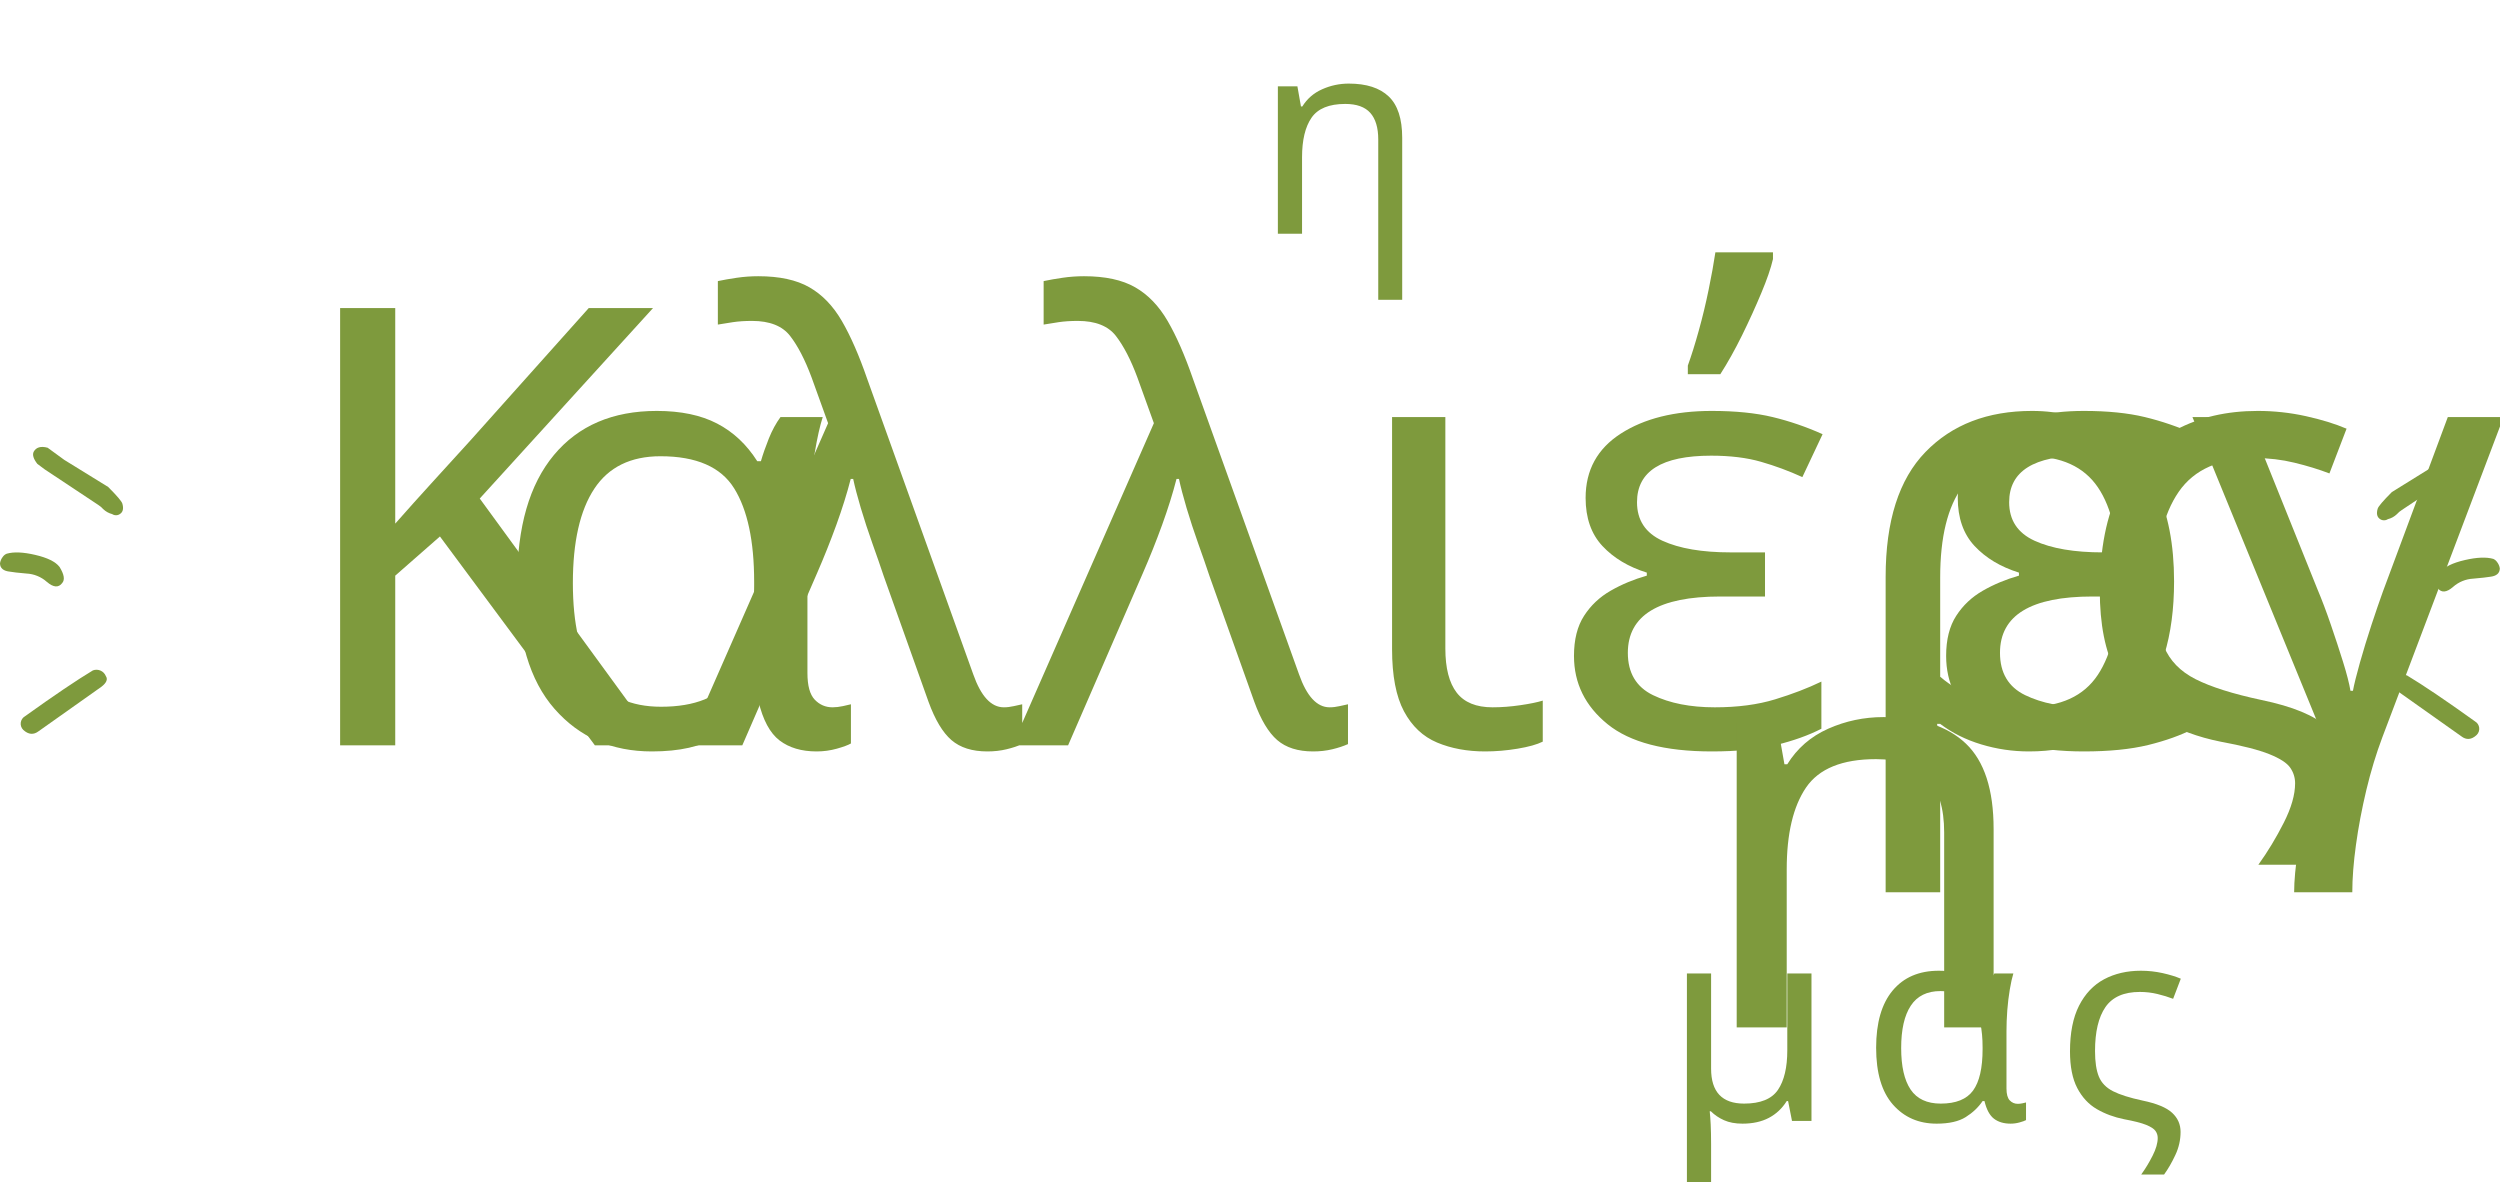
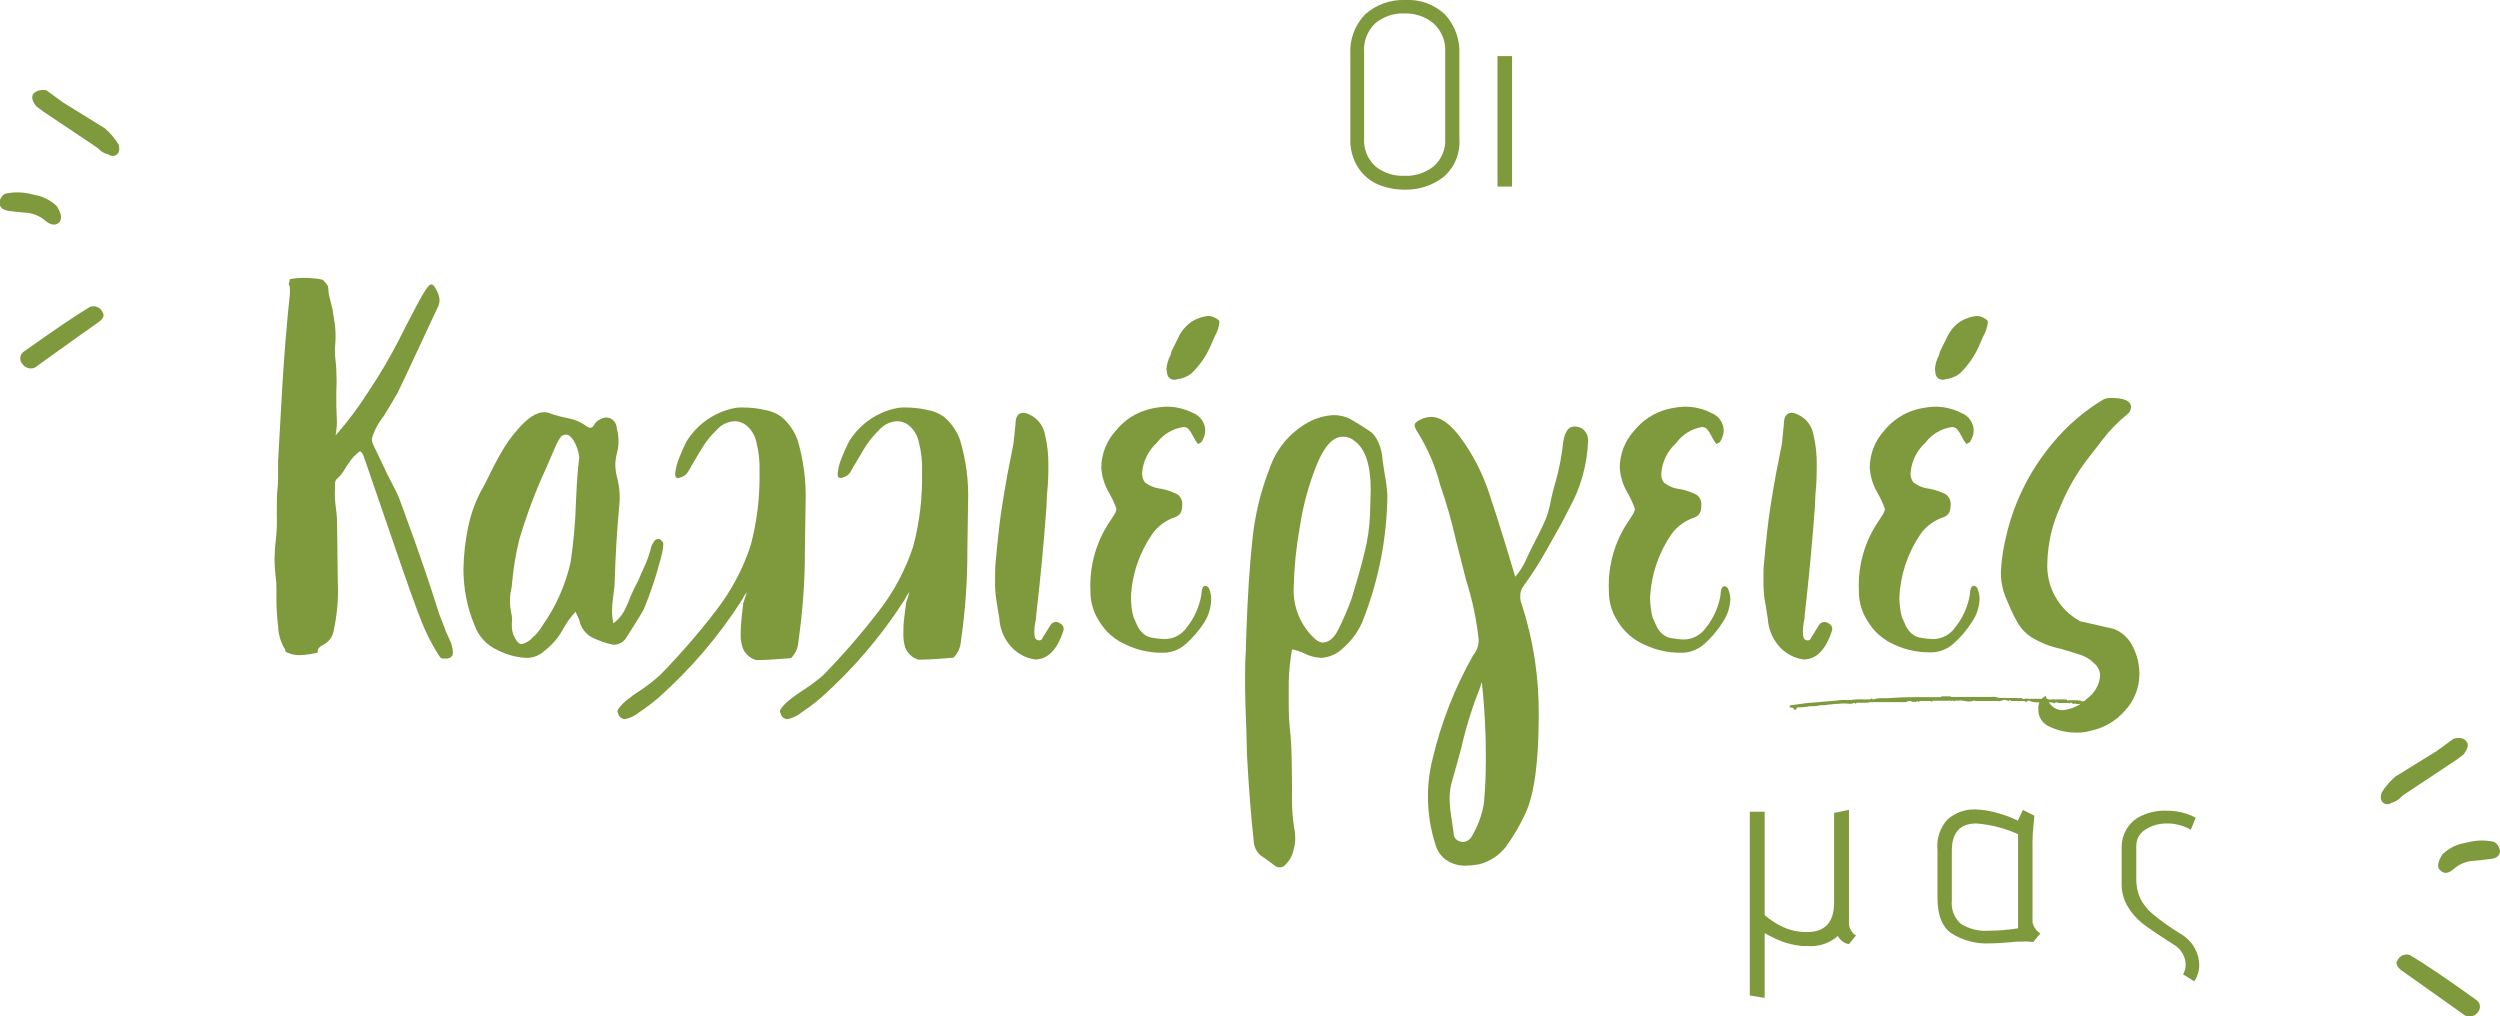
- <svg xmlns="http://www.w3.org/2000/svg" viewBox="0 0 681.77 322.1">
-   <g style="isolation:isolate">
-     <text transform="translate(76.55 203.25)" style="isolation:isolate;font-size:167px;fill:#7e9a3d;font-family:NF-Takhie-Free-Regular, NF-Takhie-Free;letter-spacing:-0.032em">Κ<tspan x="55.3" y="0" style="letter-spacing:-0.043em">α</tspan>
-       <tspan x="111.7" y="0" style="letter-spacing:-0.01em">λλιέργει</tspan>
-       <tspan x="446.99" y="0">ε</tspan>
-       <tspan x="486.89" y="0" style="letter-spacing:-0.01em">ς</tspan>
-     </text>
-   </g>
-   <g style="isolation:isolate">
-     <text transform="translate(460.44 280.18)" style="isolation:isolate;font-size:155px;fill:#7e9a3d;font-family:AlwaysAndForeverDingbats-Regular, Always And Forever Dingbats">n</text>
-   </g>
-   <g style="isolation:isolate">
-     <text transform="translate(453.66 305.68)" style="isolation:isolate;font-size:75px;fill:#7e9a3d;font-family:AdventPro-Regular, Advent Pro;letter-spacing:0.2em">μ<tspan x="53.85" y="0" style="letter-spacing:0.199em">α</tspan>
-       <tspan x="106.72" y="0">ς</tspan>
-     </text>
-   </g>
-   <g style="isolation:isolate">
-     <text transform="translate(342.11 63.75)" style="isolation:isolate;font-size:75px;fill:#7e9a3d;font-family:AdventPro-Regular, Advent Pro;letter-spacing:0.2em">η</text>
-   </g>
+ <svg xmlns="http://www.w3.org/2000/svg" viewBox="0 0 249.1 101.21">
  <g style="isolation:isolate">
    <g style="isolation:isolate">
-       <path d="M12.76,158.67a9,9,0,0,0-5.53-2.26c-2.29-.2-3.79-.37-4.51-.51C1,155.73,0,155,0,153.6a3.79,3.79,0,0,1,.78-1.77A2.35,2.35,0,0,1,1.83,151q2.85-.83,7.8.33c3.31.77,5.5,1.85,6.59,3.25q1.91,3.06.75,4.41Q15.47,161,12.76,158.67ZM6.35,199.05a2.35,2.35,0,0,1,.48-3.73q11.93-8.55,18.51-12.5a2.76,2.76,0,0,1,3.53,1.56c.58.86.18,1.83-1.22,2.91q-2.58,1.78-17.09,12.1Q8.46,201,6.35,199.05Zm21.8-60.21a6.38,6.38,0,0,0-1.36-1.15L12.19,128l-2-1.49c-1.09-1.39-1.41-2.5-1-3.32.67-1.22,1.94-1.59,3.8-1.09l4.55,3.32L29.5,132.8q3.6,3.6,3.87,4.55c.36,1.27.19,2.17-.51,2.71a1.89,1.89,0,0,1-2.27.14A5.45,5.45,0,0,1,28.15,138.84Z" style="fill:#7e9a3d" />
+       <path d="M43.75,65.34A19.58,19.58,0,0,1,42,61.93c-.54-1.36-1.49-4-2.85-8l-2.75-8a3.19,3.19,0,0,1-.16-.46,1,1,0,0,0-.36-.52,4.12,4.12,0,0,0-1.12,1.18c-.13.17-.29.42-.49.75a3.12,3.12,0,0,1-.62.76.67.67,0,0,0-.27.59v.46a8.92,8.92,0,0,0,.07,1.77,10.17,10.17,0,0,1,.13,1.37L33.66,58a18.87,18.87,0,0,1-.4,4.79,2,2,0,0,1-1,1.44c-.48.22-.67.48-.59.79a9.2,9.2,0,0,1-1.77.26,3,3,0,0,1-1.44-.33.82.82,0,0,0-.19-.46,4.81,4.81,0,0,1-.56-2.06,25.11,25.11,0,0,1-.17-2.79V58.58a6.29,6.29,0,0,0-.06-1,17.07,17.07,0,0,1-.13-1.84l.06-1.25c.09-.74.14-1.38.17-1.93s0-1,0-1.34c0-1.14,0-2,.07-2.49s.06-1.47.06-2.82q.46-8.65.72-11.74c.18-2.18.33-3.82.46-4.92,0-.52,0-.82-.13-.91l.13-.53a9.11,9.11,0,0,1,1.25-.13,8.3,8.3,0,0,1,1.21.07c.33,0,.6.09.82.13a3.61,3.61,0,0,1,.52.65l.07.79.39,1.57c0,.18.11.62.2,1.32a9.36,9.36,0,0,1,.06,2,6.83,6.83,0,0,0,0,1.48c.06.54.1.93.1,1.14q.06,1.24,0,2.13c0,.59,0,1.09,0,1.48l.06,1.57c0,.13,0,.59-.13,1.38a35.65,35.65,0,0,0,3.31-4.43,50.89,50.89,0,0,0,2.92-4.94c.57-1.14,1.2-2.36,1.9-3.68s1.16-2,1.38-2,.36.19.55.59a2.27,2.27,0,0,1,.3,1,1.64,1.64,0,0,1-.2.72l-3.15,6.75-.85,1.77c-.22.4-.68,1.16-1.37,2.3a6.52,6.52,0,0,0-1.18,2.23,1.61,1.61,0,0,0,.19.72L38,46c.31.7.68,1.46,1.12,2.29a11.58,11.58,0,0,1,.82,1.8c.24.68.4,1.13.49,1.35q2,5.45,3.34,9.77l.59,1.5c0,.13.19.46.43,1A3.29,3.29,0,0,1,45.13,65c0,.52-.39.72-1.18.59Z" style="fill:#7e9a3d" />
+       <path d="M49.59,64.78a4.29,4.29,0,0,1-2.3-2.46,14.48,14.48,0,0,1-1.11-5.7,22.31,22.31,0,0,1,.46-4.07,13.7,13.7,0,0,1,1.64-4.26C49,46.85,49.53,45.76,50,45a12.63,12.63,0,0,1,1.54-2.16c1-1.18,1.9-1.77,2.69-1.77a1.74,1.74,0,0,1,.78.2,16.55,16.55,0,0,0,1.67.42,4.23,4.23,0,0,1,1.74.76c.35.26.61.22.79-.13a1.26,1.26,0,0,1,.52-.5,1.38,1.38,0,0,1,.66-.22,1,1,0,0,1,.69.26,1.14,1.14,0,0,1,.36.65c0,.18.08.4.13.66a6.66,6.66,0,0,1,.06,1,4.82,4.82,0,0,1-.16,1,4.91,4.91,0,0,0-.16,1.08,5.26,5.26,0,0,0,.19,1.38,7.88,7.88,0,0,1,.2,2.82q-.33,3.4-.46,7.73c0,.35-.1.82-.16,1.41a12.4,12.4,0,0,0-.1,1.41,7.32,7.32,0,0,0,.13,1.11,3.89,3.89,0,0,0,.95-1,10.05,10.05,0,0,0,.75-1.64c.27-.61.48-1.07.66-1.38s.3-.7.65-1.44a11,11,0,0,0,.79-2.23,2.1,2.1,0,0,1,.39-.62.64.64,0,0,1,.4-.1c.26.17.39.33.39.46a4.3,4.3,0,0,1-.13,1c-.09.37-.15.63-.2.76a36.41,36.41,0,0,1-1.64,4.85c-.35.61-.7,1.16-1,1.64l-.79,1.24a1.45,1.45,0,0,1-1.25.59,9,9,0,0,1-2.19-.78,2.51,2.51,0,0,1-1.15-1.58c0-.13-.1-.27-.16-.42l-.23-.5a7.63,7.63,0,0,0-1.18,1.61,7.69,7.69,0,0,1-.86,1.28,8.56,8.56,0,0,1-1.41,1.28,2.54,2.54,0,0,1-1.47.42A6.91,6.91,0,0,1,49.59,64.78Zm3.47-1.25a4.67,4.67,0,0,0,1-1.21A17.73,17.73,0,0,0,56.86,56a52.45,52.45,0,0,0,.53-6c.08-2,.19-3.43.33-4.4a4.15,4.15,0,0,0-.56-1.7c-.29-.44-.56-.63-.82-.59a.66.66,0,0,0-.56.36c-.15.24-.25.41-.29.49l-1.05,2.43a52.86,52.86,0,0,0-2.69,7.14A28.27,28.27,0,0,0,51,58.32c0,.18-.08.43-.13.76a7.22,7.22,0,0,0-.06.88,5.66,5.66,0,0,0,.13,1.12,2.7,2.7,0,0,1,.06,1v.26a2.46,2.46,0,0,0,.33,1.28c.22.37.44.56.66.56A2.05,2.05,0,0,0,53.06,63.53Z" style="fill:#7e9a3d" />
+       <path d="M61.65,71.24l-.13-.33c0-.22.25-.54.75-1a16,16,0,0,1,1.67-1.21,17.86,17.86,0,0,0,1.84-1.45,70.76,70.76,0,0,0,5.57-6.42,21.66,21.66,0,0,0,3.44-6.46A26.57,26.57,0,0,0,75.68,47a10.25,10.25,0,0,0-.33-3,3,3,0,0,0-.85-1.5,1.94,1.94,0,0,0-1.31-.53,2.48,2.48,0,0,0-1.77.86,8.82,8.82,0,0,0-1.58,2c-.48.81-.81,1.37-1,1.68,0,.08-.14.26-.3.52a1.09,1.09,0,0,1-.68.52c-.4.18-.59.07-.59-.32a5.3,5.3,0,0,1,.42-1.64A15.37,15.37,0,0,1,68.4,44a7.25,7.25,0,0,1,4.79-3.34,3.65,3.65,0,0,1,.85-.06,10.05,10.05,0,0,1,2.1.23,4.15,4.15,0,0,1,1.7.68,5.43,5.43,0,0,1,1.64,2.36,19.62,19.62,0,0,1,.79,6.23l-.07,4.66a62.14,62.14,0,0,1-.65,9.17,2.47,2.47,0,0,1-.73,1.64c-1.44.13-2.6.2-3.47.2A2,2,0,0,1,74,64.55a4,4,0,0,1-.2-1.38,16.06,16.06,0,0,1,.1-1.7c.07-.66.12-1.12.16-1.38L74.43,59a3.09,3.09,0,0,0-.46.72,46.92,46.92,0,0,1-8.39,9.83,22.25,22.25,0,0,1-1.87,1.41,3.26,3.26,0,0,1-1.41.69A.68.68,0,0,1,61.65,71.24Z" style="fill:#7e9a3d" />
+       <path d="M77.84,71.24l-.13-.33c0-.22.25-.54.75-1a17.09,17.09,0,0,1,1.67-1.21A16.76,16.76,0,0,0,82,67.3a70.76,70.76,0,0,0,5.57-6.42A21.43,21.43,0,0,0,91,54.42,26.57,26.57,0,0,0,91.87,47a10.25,10.25,0,0,0-.33-3,3,3,0,0,0-.85-1.5,1.92,1.92,0,0,0-1.31-.53,2.52,2.52,0,0,0-1.77.86,9.11,9.11,0,0,0-1.58,2c-.48.81-.8,1.37-1,1.68l-.29.52a1.13,1.13,0,0,1-.69.52c-.39.18-.59.07-.59-.32a5.3,5.3,0,0,1,.42-1.64A15.37,15.37,0,0,1,84.59,44a7.25,7.25,0,0,1,4.79-3.34,3.65,3.65,0,0,1,.85-.06,10,10,0,0,1,2.1.23,4.15,4.15,0,0,1,1.7.68,5.43,5.43,0,0,1,1.64,2.36,19.33,19.33,0,0,1,.79,6.23l-.07,4.66a62.14,62.14,0,0,1-.65,9.17A2.51,2.51,0,0,1,95,65.53c-1.45.13-2.6.2-3.48.2a2,2,0,0,1-1.31-1.18,4,4,0,0,1-.2-1.38c0-.48,0-1.05.1-1.7s.12-1.12.17-1.38L90.62,59a3.09,3.09,0,0,0-.46.72,46.92,46.92,0,0,1-8.39,9.83,22,22,0,0,1-1.86,1.41,3.37,3.37,0,0,1-1.41.69A.68.68,0,0,1,77.84,71.24Z" style="fill:#7e9a3d" />
+       <path d="M100.82,64.52a4.6,4.6,0,0,1-1.22-2.59c0-.26-.08-.57-.13-.92s-.11-.74-.19-1.18a11.2,11.2,0,0,1-.13-2c0-.7,0-1.32.06-1.87s.09-1,.13-1.41l.2-1.84q.19-1.83.85-5.5l.59-3,.2-1.9c0-.79.26-1.18.78-1.18a1.56,1.56,0,0,1,.66.2,2.7,2.7,0,0,1,1.47,1.83,12.62,12.62,0,0,1,.37,3.28c0,.66,0,1.6-.14,2.82l-.06,1.38c-.26,3.54-.59,7-1,10.55a4,4,0,0,1-.1.82,3.71,3.71,0,0,0-.1.88,2.57,2.57,0,0,0,.06.63.46.46,0,0,0,.4.29.36.36,0,0,0,.36-.23,1,1,0,0,1,.16-.29l.66-1.05a.64.64,0,0,1,.92-.13.6.6,0,0,1,.32.78q-.92,2.82-2.82,2.82A4,4,0,0,1,100.82,64.52Z" style="fill:#7e9a3d" />
+       <path d="M112.22,64.25a5.8,5.8,0,0,1-2.72-2.39,5.38,5.38,0,0,1-.85-3,11.41,11.41,0,0,1,2-7l.36-.56a1.16,1.16,0,0,0,.23-.62,11.09,11.09,0,0,0-.75-1.61,5.74,5.74,0,0,1-.76-2.46,5.55,5.55,0,0,1,1.45-3.7,6.25,6.25,0,0,1,3.28-2.13,8.46,8.46,0,0,1,1.77-.26,5.74,5.74,0,0,1,2.62.62,1.9,1.9,0,0,1,1.24,1.74,2.15,2.15,0,0,1-.39,1.18l-.33.19a4.36,4.36,0,0,1-.49-.78,3.21,3.21,0,0,0-.43-.69.65.65,0,0,0-.52-.23,4,4,0,0,0-2.66,1.57,4.51,4.51,0,0,0-1.47,3,1.48,1.48,0,0,0,.26.92,3.16,3.16,0,0,0,1.64.66,6.22,6.22,0,0,1,1.61.55,1.18,1.18,0,0,1,.49,1.08c0,.66-.22,1-.66,1.18a4.59,4.59,0,0,0-2.32,1.68,12.3,12.3,0,0,0-1.48,2.91,11.92,11.92,0,0,0-.65,3.41q0,.39.06,1a5.65,5.65,0,0,0,.2,1l.32.72a2.45,2.45,0,0,0,.66.92,1.78,1.78,0,0,0,.92.4,9,9,0,0,0,1.11.13,2.72,2.72,0,0,0,2.3-1.18,7.1,7.1,0,0,0,1.44-3.21,1.89,1.89,0,0,1,.1-.63c.06-.19.16-.29.29-.29a.46.46,0,0,1,.4.32,2.69,2.69,0,0,1,.19,1A4.38,4.38,0,0,1,120,62a9.93,9.93,0,0,1-1.87,2.19,3.41,3.41,0,0,1-2.43.85A8.26,8.26,0,0,1,112.22,64.25Zm4-27.37a3.32,3.32,0,0,1,.39-1.44l.13-.46.65-1.31A3.92,3.92,0,0,1,118.81,32a4,4,0,0,1,1.57-.52,1.55,1.55,0,0,1,.92.33.3.3,0,0,1,.2.33,3.46,3.46,0,0,1-.46,1.37c-.09.22-.24.57-.46,1.05a9.1,9.1,0,0,1-.75,1.34,9.3,9.3,0,0,1-1.08,1.28l-.27.2a3.56,3.56,0,0,1-.88.36c-.15,0-.32.06-.49.1C116.54,37.87,116.26,37.54,116.26,36.88Z" style="fill:#7e9a3d" />
+       <path d="M125.56,85.2a2.1,2.1,0,0,1-.65-1.51q-.39-3.54-.66-8.45l-.06-2.36c-.09-2.1-.13-3.68-.13-4.72,0-1.32,0-2.3.06-3l.07-2.23c.13-3.54.32-6.57.59-9.08a27.15,27.15,0,0,1,1.7-7.12,8.34,8.34,0,0,1,3.87-4.65,5.84,5.84,0,0,1,2.56-.72,3.62,3.62,0,0,1,1.63.39c.75.44,1.42.85,2,1.25s1.15,1.46,1.24,3l.2,1.31a13.77,13.77,0,0,1,.26,2.16,35.07,35.07,0,0,1-2.56,12.65,7.42,7.42,0,0,1-1.83,2.43,3.43,3.43,0,0,1-2.16,1,4,4,0,0,1-1.61-.39,5.26,5.26,0,0,0-1.34-.46,22,22,0,0,0-.33,3.27v2.17a25.19,25.19,0,0,0,.19,3.21c.09,1,.14,3.15.14,6.42a16.5,16.5,0,0,0,.19,2.56,7.61,7.61,0,0,1,.13,1.18,4.42,4.42,0,0,1-.19,1.25,2.68,2.68,0,0,1-.76,1.37.76.76,0,0,1-1.08.13C126.15,85.61,125.65,85.24,125.56,85.2Zm7.8-22.49a30.55,30.55,0,0,0,1.32-3.08c.52-1.7.95-3.21,1.27-4.52a18.35,18.35,0,0,0,.56-3.93l.07-2.36q0-3.68-1.58-4.86a1.76,1.76,0,0,0-1.18-.45c-1,0-1.82.9-2.59,2.72a27.87,27.87,0,0,0-1.73,6.36,37.53,37.53,0,0,0-.59,5.86,6.51,6.51,0,0,0,2.16,5.25,1.41,1.41,0,0,0,.72.33C132.4,64,132.93,63.59,133.36,62.71Z" style="fill:#7e9a3d" />
+       <path d="M144.15,85.72a2.7,2.7,0,0,1-1.08-1.44,15.48,15.48,0,0,1-.79-4.85,14.93,14.93,0,0,1,.46-3.8,38.88,38.88,0,0,1,4.06-10.36,2.28,2.28,0,0,0,.53-1.57,29.66,29.66,0,0,0-1.25-5.9l-1-3.94a48.78,48.78,0,0,0-1.57-5.5,18.83,18.83,0,0,0-2.23-5.25,1.81,1.81,0,0,1-.33-.72c0-.22.2-.41.59-.59a2.68,2.68,0,0,1,1.05-.26c1,0,2,.75,3.08,2.26a19.83,19.83,0,0,1,2.62,5.08c1.14,3.41,2,6.27,2.69,8.59a6.81,6.81,0,0,0,1.05-1.64c.3-.66.54-1.16.72-1.51.35-.65.69-1.33,1-2a8.86,8.86,0,0,0,.69-2,22.3,22.3,0,0,1,.59-2.43,24,24,0,0,0,.66-3.27,6,6,0,0,1,.1-.73,2.33,2.33,0,0,1,.36-1,.81.81,0,0,1,.72-.39,1.31,1.31,0,0,1,1,.39,1.49,1.49,0,0,1,.37,1,15,15,0,0,1-1.91,6.82l-.78,1.51c-.18.3-.64,1.12-1.38,2.45a35.18,35.18,0,0,1-2.36,3.71,1.57,1.57,0,0,0-.33,1,1.9,1.9,0,0,0,.13.78,34.73,34.73,0,0,1,1.71,11.08q0,6.95-1.31,9.77a19.35,19.35,0,0,1-2,3.41,4.91,4.91,0,0,1-2.63,1.7,7.65,7.65,0,0,1-1.24.13A3.27,3.27,0,0,1,144.15,85.72Zm2.52-2.42a9.46,9.46,0,0,0,1.18-3.21c.13-1.31.2-2.82.2-4.53a67,67,0,0,0-.4-7.6c-.17.52-.33,1-.49,1.37s-.27.75-.36,1a36.73,36.73,0,0,0-1.18,4.13c-.13.48-.27,1-.42,1.54s-.32,1.13-.49,1.74a6.06,6.06,0,0,0-.27,1.84,12.07,12.07,0,0,0,.17,1.83c.11.7.18,1.23.23,1.58,0,.52.3.83.91.91A1.09,1.09,0,0,0,146.67,83.3Z" style="fill:#7e9a3d" />
+       <path d="M163.88,64.25a5.8,5.8,0,0,1-2.72-2.39,5.38,5.38,0,0,1-.85-3,11.34,11.34,0,0,1,2-7c.09-.13.21-.32.36-.56a1.25,1.25,0,0,0,.23-.62,11.09,11.09,0,0,0-.75-1.61,5.6,5.6,0,0,1-.76-2.46,5.53,5.53,0,0,1,1.44-3.7,6.29,6.29,0,0,1,3.28-2.13,8.64,8.64,0,0,1,1.77-.26,5.71,5.71,0,0,1,2.62.62,1.91,1.91,0,0,1,1.25,1.74,2.15,2.15,0,0,1-.39,1.18l-.33.19a3.86,3.86,0,0,1-.49-.78,3.66,3.66,0,0,0-.43-.69.67.67,0,0,0-.52-.23A4,4,0,0,0,167,44.16a4.51,4.51,0,0,0-1.47,3,1.42,1.42,0,0,0,.26.92,3.12,3.12,0,0,0,1.64.66,6,6,0,0,1,1.6.55,1.16,1.16,0,0,1,.49,1.08c0,.66-.21,1-.65,1.18a4.62,4.62,0,0,0-2.33,1.68,12.21,12.21,0,0,0-2.13,6.32,8.12,8.12,0,0,0,.07,1,6.7,6.7,0,0,0,.19,1q.08.13.33.72a2.35,2.35,0,0,0,.66.92,1.75,1.75,0,0,0,.91.4,9.27,9.27,0,0,0,1.12.13,2.7,2.7,0,0,0,2.29-1.18,7,7,0,0,0,1.45-3.21,2.18,2.18,0,0,1,.09-.63c.07-.19.17-.29.3-.29a.43.43,0,0,1,.39.32,2.69,2.69,0,0,1,.2,1,4.31,4.31,0,0,1-.76,2.27,9.88,9.88,0,0,1-1.86,2.19,3.43,3.43,0,0,1-2.43.85A8.26,8.26,0,0,1,163.88,64.25Z" style="fill:#7e9a3d" />
+       <path d="M177.38,64.52a4.59,4.59,0,0,1-1.21-2.59c0-.26-.09-.57-.13-.92s-.11-.74-.2-1.18a12.21,12.21,0,0,1-.13-2c0-.7,0-1.32.07-1.87s.08-1,.13-1.41l.2-1.84q.19-1.83.85-5.5l.59-3,.19-1.9c0-.79.27-1.18.79-1.18a1.65,1.65,0,0,1,.66.2,2.7,2.7,0,0,1,1.47,1.83,12.66,12.66,0,0,1,.36,3.28c0,.66,0,1.6-.13,2.82l-.06,1.38c-.27,3.54-.59,7-1,10.55a3.4,3.4,0,0,1-.1.82,4.31,4.31,0,0,0-.09.88,2.57,2.57,0,0,0,.06.63.43.43,0,0,0,.39.29.34.34,0,0,0,.36-.23.94.94,0,0,1,.17-.29l.65-1.05a.65.65,0,0,1,.92-.13.6.6,0,0,1,.33.78q-.92,2.82-2.82,2.82A4,4,0,0,1,177.38,64.52Z" style="fill:#7e9a3d" />
+       <path d="M188.79,64.25a5.8,5.8,0,0,1-2.72-2.39,5.38,5.38,0,0,1-.85-3,11.34,11.34,0,0,1,2-7c.09-.13.21-.32.36-.56a1.25,1.25,0,0,0,.23-.62,10.61,10.61,0,0,0-.76-1.61,5.7,5.7,0,0,1-.75-2.46,5.53,5.53,0,0,1,1.44-3.7,6.29,6.29,0,0,1,3.28-2.13,8.64,8.64,0,0,1,1.77-.26,5.71,5.71,0,0,1,2.62.62,1.91,1.91,0,0,1,1.25,1.74,2.15,2.15,0,0,1-.39,1.18l-.33.19a3.86,3.86,0,0,1-.49-.78,3.66,3.66,0,0,0-.43-.69.67.67,0,0,0-.52-.23,4,4,0,0,0-2.66,1.57,4.51,4.51,0,0,0-1.47,3,1.42,1.42,0,0,0,.26.92,3.12,3.12,0,0,0,1.64.66,6.12,6.12,0,0,1,1.6.55,1.16,1.16,0,0,1,.49,1.08c0,.66-.21,1-.65,1.18a4.62,4.62,0,0,0-2.33,1.68,12.21,12.21,0,0,0-2.13,6.32,8.12,8.12,0,0,0,.07,1,5.69,5.69,0,0,0,.19,1q.08.13.33.72a2.35,2.35,0,0,0,.66.92,1.75,1.75,0,0,0,.91.4,9.27,9.27,0,0,0,1.12.13,2.7,2.7,0,0,0,2.29-1.18,7,7,0,0,0,1.45-3.21,2.18,2.18,0,0,1,.09-.63c.07-.19.17-.29.3-.29a.43.43,0,0,1,.39.32,2.69,2.69,0,0,1,.2,1,4.31,4.31,0,0,1-.76,2.27,9.88,9.88,0,0,1-1.86,2.19,3.43,3.43,0,0,1-2.43.85A8.26,8.26,0,0,1,188.79,64.25Zm4-27.37a3.32,3.32,0,0,1,.39-1.44l.14-.46.65-1.31A3.78,3.78,0,0,1,195.38,32a4,4,0,0,1,1.57-.52,1.57,1.57,0,0,1,.92.33.3.3,0,0,1,.2.33,3.63,3.63,0,0,1-.46,1.37c-.09.22-.24.57-.46,1.05a8.31,8.31,0,0,1-.76,1.34,8.07,8.07,0,0,1-1.08,1.28l-.26.2a3.58,3.58,0,0,1-.89.36c-.15,0-.31.06-.49.1C193.1,37.87,192.82,37.54,192.82,36.88Z" style="fill:#7e9a3d" />
+       <path d="M204.1,72.35a1.81,1.81,0,0,1-1-1.64,1.62,1.62,0,0,1,.19-.92,2.2,2.2,0,0,1,.53-.46,2.53,2.53,0,0,0,.62,1,1.5,1.5,0,0,0,1.08.43,3.88,3.88,0,0,0,2.43-1.15,3.15,3.15,0,0,0,1.31-2.26,1.64,1.64,0,0,0-.59-1.25,3.37,3.37,0,0,0-1.28-.82c-.46-.15-1.12-.36-2-.62a9.19,9.19,0,0,1-3-1.18,4.17,4.17,0,0,1-1.28-1.31,13.07,13.07,0,0,1-.79-1.54c-.24-.55-.4-.93-.49-1.15a6.39,6.39,0,0,1-.46-2.49,16.75,16.75,0,0,1,.39-2.95,22.17,22.17,0,0,1,4.86-10,19.57,19.57,0,0,1,5-4.26,1.63,1.63,0,0,1,.72-.13c1.32,0,2,.3,2,.92a.94.94,0,0,1-.39.72,14.74,14.74,0,0,0-2.43,2.49l-1.37,1.77a20.49,20.49,0,0,0-2.89,5A14.09,14.09,0,0,0,204,56a6.27,6.27,0,0,0,3.27,5.9l3.41.78a3.62,3.62,0,0,1,1.87,1.81,6.06,6.06,0,0,1,.62,2.72,5.33,5.33,0,0,1-1.44,3.6,6.12,6.12,0,0,1-3.41,2,4.36,4.36,0,0,1-1.37.19A6.28,6.28,0,0,1,204.1,72.35Z" style="fill:#7e9a3d" />
    </g>
  </g>
  <g style="isolation:isolate">
    <g style="isolation:isolate">
-       <path d="M651.19,141.58a1.92,1.92,0,0,1-2.28-.13c-.69-.54-.87-1.45-.5-2.72.18-.63,1.48-2.14,3.87-4.54l11.89-7.38,4.55-3.32q2.79-.73,3.79,1.09c.46.83.14,1.93-1,3.33l-2,1.49L655,139.08a6.09,6.09,0,0,0-1.36,1.15A5.36,5.36,0,0,1,651.19,141.58Zm20,59.19q-14.51-10.32-17.08-12.1c-1.4-1.08-1.8-2.06-1.22-2.92a2.75,2.75,0,0,1,3.53-1.55q6.57,3.95,18.51,12.51a2.35,2.35,0,0,1,.47,3.73C674,201.75,672.59,201.87,671.19,200.77ZM664.8,160.4q-1.15-1.36.75-4.41c1.09-1.4,3.28-2.48,6.59-3.25s5.9-.87,7.8-.33a2.45,2.45,0,0,1,1,.82,3.71,3.71,0,0,1,.78,1.76c0,1.36-.95,2.13-2.72,2.31-.72.13-2.22.3-4.51.5a9,9,0,0,0-5.53,2.26C667.2,161.6,665.79,161.71,664.8,160.4Z" style="fill:#7e9a3d" />
+       <path d="M178.71,70.59a.23.23,0,0,0-.14-.08.5.5,0,0,1-.27-.05s0-.11.16-.22h.22l1.21-.17,1.87-.16,1.32-.11a3.59,3.59,0,0,1,.72-.06,3.76,3.76,0,0,0,.71,0,6,6,0,0,1,.91-.06,6.36,6.36,0,0,0,.85,0,.22.22,0,0,0,.22-.11c.08.11.15.14.22.11a2.19,2.19,0,0,1,.75-.11H188c1.1-.08,2-.11,2.58-.11s1.47,0,2.64,0l.14,0c.06,0,.08,0,.08-.08h.94c0,.08.07.09.22.06h1.81c.81,0,1.4,0,1.76,0l.28,0a1.29,1.29,0,0,1,.38,0,1.66,1.66,0,0,0,.55.11,3.53,3.53,0,0,1,.66,0h.61l.33,0a1.13,1.13,0,0,0,.38,0,.3.3,0,0,1,.2.08.17.17,0,0,0,.19,0,.19.19,0,0,1,.19,0l.19,0h1l.22,0a.55.55,0,0,0,.28,0,.47.47,0,0,1,.16,0c.08,0,.13,0,.17,0a.27.27,0,0,1,.14.06.21.21,0,0,0,.19,0h1.15a.42.42,0,0,1,.2,0s.12,0,.19,0,.08,0,.14.08.1.06.13,0h.44l.17,0a.19.19,0,0,0,.16,0,.51.51,0,0,1,.17,0,.18.18,0,0,0,.22,0,.29.29,0,0,0,.27.11h.83l.27,0a.53.53,0,0,1,.33.22v.22h-.11a4.76,4.76,0,0,0-1.92-.16l-.17-.06,0-.05-.11.11s-.1,0-.19-.11-.16-.06-.2.05a.29.29,0,0,0-.19-.05h-.91a.21.21,0,0,1-.16-.06.26.26,0,0,0-.17,0,.27.27,0,0,0-.16.11.36.36,0,0,0-.28-.11H203.1a2.25,2.25,0,0,1-.77-.11.28.28,0,0,0-.44.11.25.25,0,0,0-.27-.14l-.22,0h-.94a.35.35,0,0,1-.22-.11l-.11.11c-.33-.15-.56-.15-.71,0a.16.16,0,0,0-.17,0,.15.15,0,0,1-.16,0,1.72,1.72,0,0,0-.44,0h-1.71a.3.3,0,0,1-.22-.06,1.51,1.51,0,0,1-.49.11,2.33,2.33,0,0,1-.61-.08,1.33,1.33,0,0,0-.55,0c-.07-.07-.2,0-.38.06,0-.08-.09-.09-.17-.06s-.12,0-.16,0a.74.74,0,0,0-.28,0h-1.43a.31.31,0,0,0-.22.11.2.2,0,0,0-.22-.08l-.16,0a.76.76,0,0,1-.19,0c-.09,0-.16,0-.2,0h-.27a.21.21,0,0,0-.22.11l-.11-.11a.33.33,0,0,1-.3.08c-.13,0-.21,0-.25,0s-.1-.14-.19-.08-.16,0-.2,0a.37.37,0,0,1-.27.11h-3a.34.34,0,0,0-.2,0,.22.22,0,0,1-.19,0l-.14,0s-.16.06-.38.06H185l-.11.11-.11-.11a1,1,0,0,1-.5.11,4.22,4.22,0,0,0-1.1,0c-.47,0-.82.08-1,.08a2,2,0,0,1-.5.05,1.81,1.81,0,0,0-.55.06,2.57,2.57,0,0,1-.6.05,1.76,1.76,0,0,0-.55.06,5.9,5.9,0,0,1-.88.05l-.17.22A.14.14,0,0,1,178.71,70.59Z" style="fill:#7e9a3d" />
+     </g>
+   </g>
+   <g style="isolation:isolate">
+     <g style="isolation:isolate">
+       <path d="M183.7,93.88a1.67,1.67,0,0,1-.58-.62,4,4,0,0,1-3,1l-.59,0a8.84,8.84,0,0,1-1.92-.43,10.13,10.13,0,0,1-1.22-.55l-.56-.3v6.45l-1.48-.24V80.88h1.48v10.3a8,8,0,0,0,1.59,1.07,5.52,5.52,0,0,0,2.65.62c1.79,0,2.68-1,2.68-2.94V81l1.48-.31V92.12a1.51,1.51,0,0,0,.16.49,1.29,1.29,0,0,0,.54.6l-.7.86A1.27,1.27,0,0,1,183.7,93.88Z" style="fill:#7e9a3d" />
+       <path d="M202.11,93.82a1.92,1.92,0,0,0-.53,0l-.55,0-1.18.1c-.6.05-1.13.08-1.6.08a6.55,6.55,0,0,1-3.81-1c-.93-.65-1.39-1.83-1.39-3.54V84.71a3.93,3.93,0,0,1,1-3.06,4,4,0,0,1,2.77-1A8.42,8.42,0,0,1,199,81a10.87,10.87,0,0,1,2.06.77l.5-1.07,1.14.57c0,.19-.05.57-.1,1.15s-.08,1-.08,1.37v8.12a1.48,1.48,0,0,0,.19.48,1.57,1.57,0,0,0,.59.61l-.7.86Zm-5.19-11.77c-1.63,0-2.44.91-2.44,2.73V89.7a2.75,2.75,0,0,0,.91,2.36,4.62,4.62,0,0,0,2.76.68,20.42,20.42,0,0,0,2.93-.24V83.12A12.29,12.29,0,0,0,196.92,82.05Z" style="fill:#7e9a3d" />
+       <path d="M217.78,96.12a2.27,2.27,0,0,0-.29-1.08,2.46,2.46,0,0,0-.86-.9c-.31-.2-.54-.35-.7-.44-1-.66-1.86-1.22-2.46-1.69A6.19,6.19,0,0,1,212,90.32a4.37,4.37,0,0,1-.6-2.31V84.37a3.44,3.44,0,0,1,.43-1.65,3.35,3.35,0,0,1,1.43-1.38,5.37,5.37,0,0,1,2.61-.56,5.85,5.85,0,0,1,1.47.16,5.37,5.37,0,0,1,1,.32c.24.11.39.19.44.22l-.49,1.2a3.36,3.36,0,0,0-.36-.2,4.61,4.61,0,0,0-.81-.28,4.25,4.25,0,0,0-1.17-.15,3.85,3.85,0,0,0-2.18.61,1.87,1.87,0,0,0-.91,1.63v3.22a4.58,4.58,0,0,0,.39,2,4.82,4.82,0,0,0,1.28,1.59A22.64,22.64,0,0,0,217.2,93a3.93,3.93,0,0,1,1.45,1.41,3.48,3.48,0,0,1,.48,1.73,2.84,2.84,0,0,1-.5,1.64l-1.11-.7A1.83,1.83,0,0,0,217.78,96.12Z" style="fill:#7e9a3d" />
+     </g>
+   </g>
+   <g style="isolation:isolate">
+     <g style="isolation:isolate">
+       <path d="M143.79,17.67A6.13,6.13,0,0,1,140,18.9a7.1,7.1,0,0,1-2.65-.5,4.51,4.51,0,0,1-2-1.66,5,5,0,0,1-.8-2.93V5.43a5.29,5.29,0,0,1,1.47-4A5.68,5.68,0,0,1,140,0a5.33,5.33,0,0,1,4,1.46,5.5,5.5,0,0,1,1.41,4v8.35A4.59,4.59,0,0,1,143.79,17.67Zm-.94-15.33a4.31,4.31,0,0,0-2.93-1,4.26,4.26,0,0,0-2.91,1,3.61,3.61,0,0,0-1.09,2.86v8.58a3.48,3.48,0,0,0,1.13,2.8,4.33,4.33,0,0,0,2.87.94,4.4,4.4,0,0,0,2.9-.92A3.43,3.43,0,0,0,144,13.75V5.2A3.58,3.58,0,0,0,142.85,2.34Z" style="fill:#7e9a3d" />
+       <path d="M149.21,5.59h1.45v13h-1.45Z" style="fill:#7e9a3d" />
+     </g>
+   </g>
+   <g style="isolation:isolate">
+     <g style="isolation:isolate">
+       <path d="M4.52,22a3.21,3.21,0,0,0-2-.81c-.81-.06-1.34-.13-1.6-.17-.63-.07-.94-.34-1-.82a1.35,1.35,0,0,1,.28-.63.8.8,0,0,1,.37-.28,5.63,5.63,0,0,1,2.76.11,4.23,4.23,0,0,1,2.34,1.15c.44.73.53,1.25.26,1.57S5.16,22.53,4.52,22ZM2.25,36.29A.83.83,0,0,1,2.42,35c2.82-2,5-3.5,6.56-4.43a1,1,0,0,1,1.25.55c.2.31.06.65-.44,1s-2.62,1.84-6,4.28A1,1,0,0,1,2.25,36.29ZM10,15a2.19,2.19,0,0,0-.48-.4L4.32,11.12l-.7-.52c-.39-.5-.5-.89-.34-1.18S4,8.86,4.63,9l1.61,1.18,4.21,2.61a6.8,6.8,0,0,1,1.37,1.61q.19.68-.18,1a.65.65,0,0,1-.8,0A1.88,1.88,0,0,1,10,15Z" style="fill:#7e9a3d" />
+     </g>
+   </g>
+   <g style="isolation:isolate">
+     <g style="isolation:isolate">
+       <path d="M238.27,80a.66.66,0,0,1-.8,0q-.37-.29-.18-1a6.8,6.8,0,0,1,1.37-1.61l4.21-2.61,1.61-1.18q1-.25,1.35.39c.16.29,0,.68-.34,1.17l-.7.53-5.17,3.43a2.06,2.06,0,0,0-.48.41A2.07,2.07,0,0,1,238.27,80Zm7.09,21-6.05-4.29c-.5-.38-.64-.73-.43-1a1,1,0,0,1,1.25-.55q2.33,1.4,6.55,4.43a.83.83,0,0,1,.17,1.32A1,1,0,0,1,245.36,101Zm-2.27-14.31q-.41-.48.27-1.56a4.19,4.19,0,0,1,2.33-1.15,5.67,5.67,0,0,1,2.77-.11.92.92,0,0,1,.37.28,1.25,1.25,0,0,1,.27.63c0,.48-.33.75-1,.82-.25,0-.79.11-1.6.17a3.21,3.21,0,0,0-2,.81C243.94,87.07,243.45,87.11,243.09,86.64Z" style="fill:#7e9a3d" />
    </g>
  </g>
</svg>
